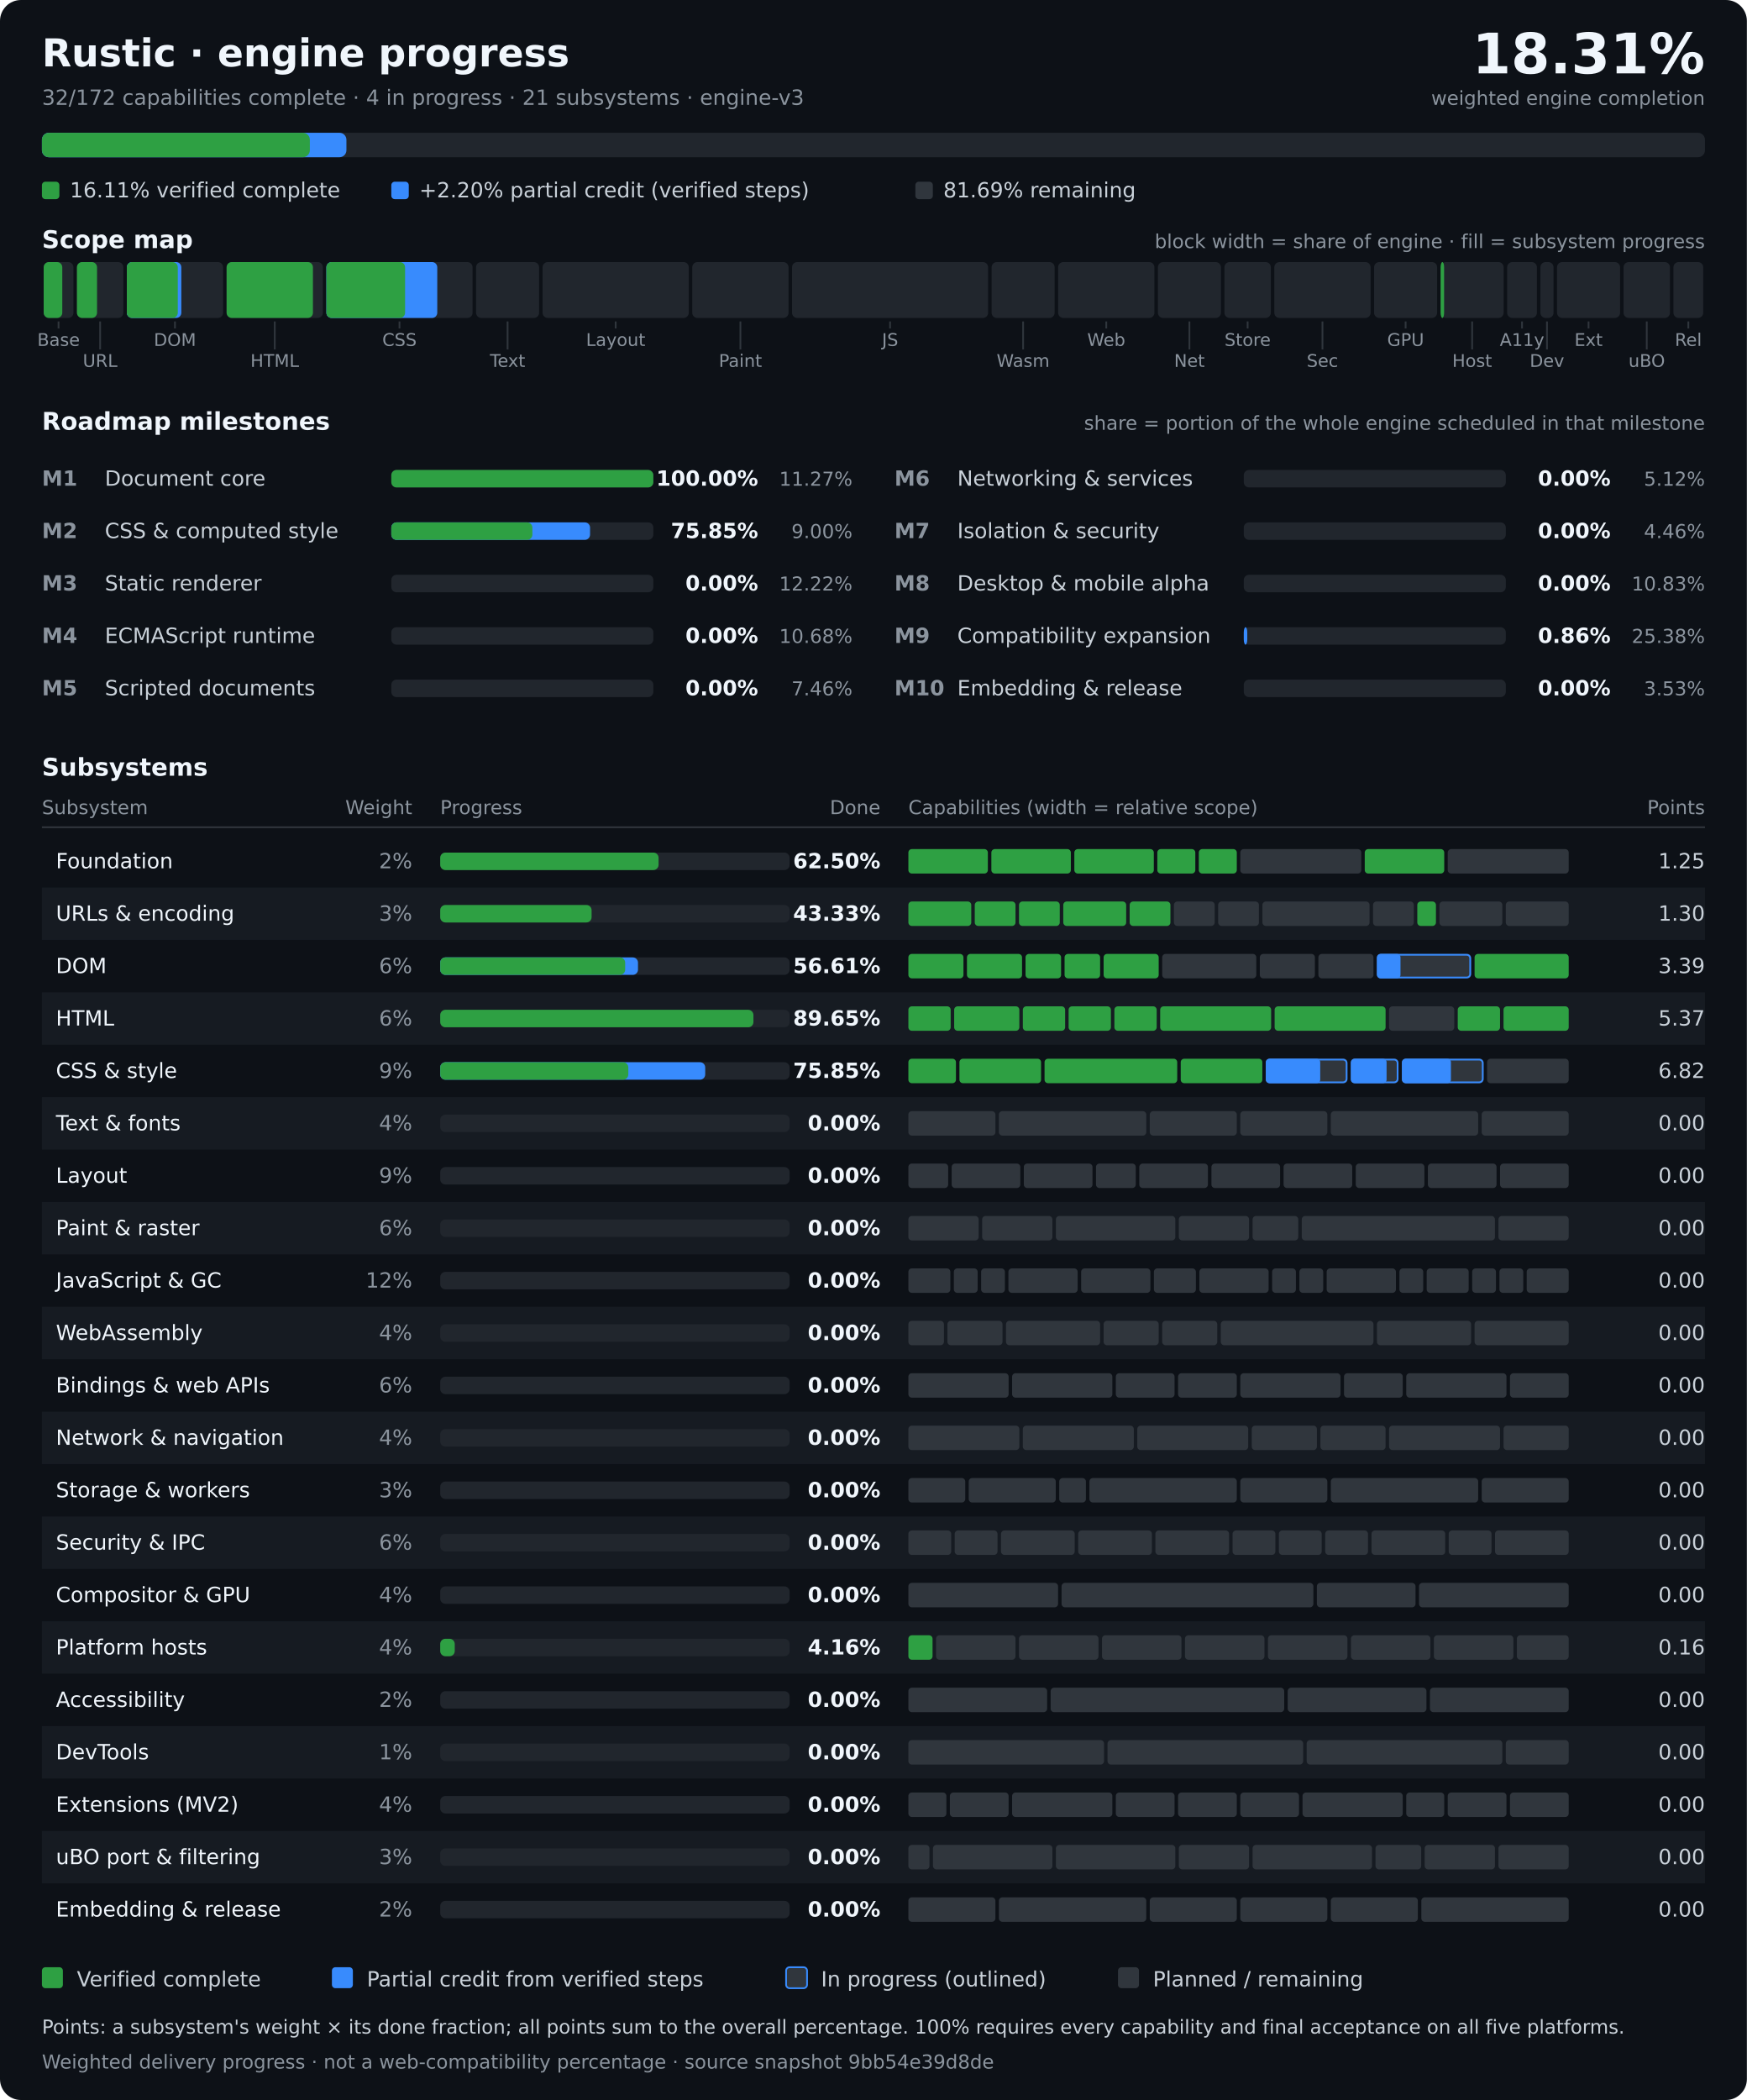
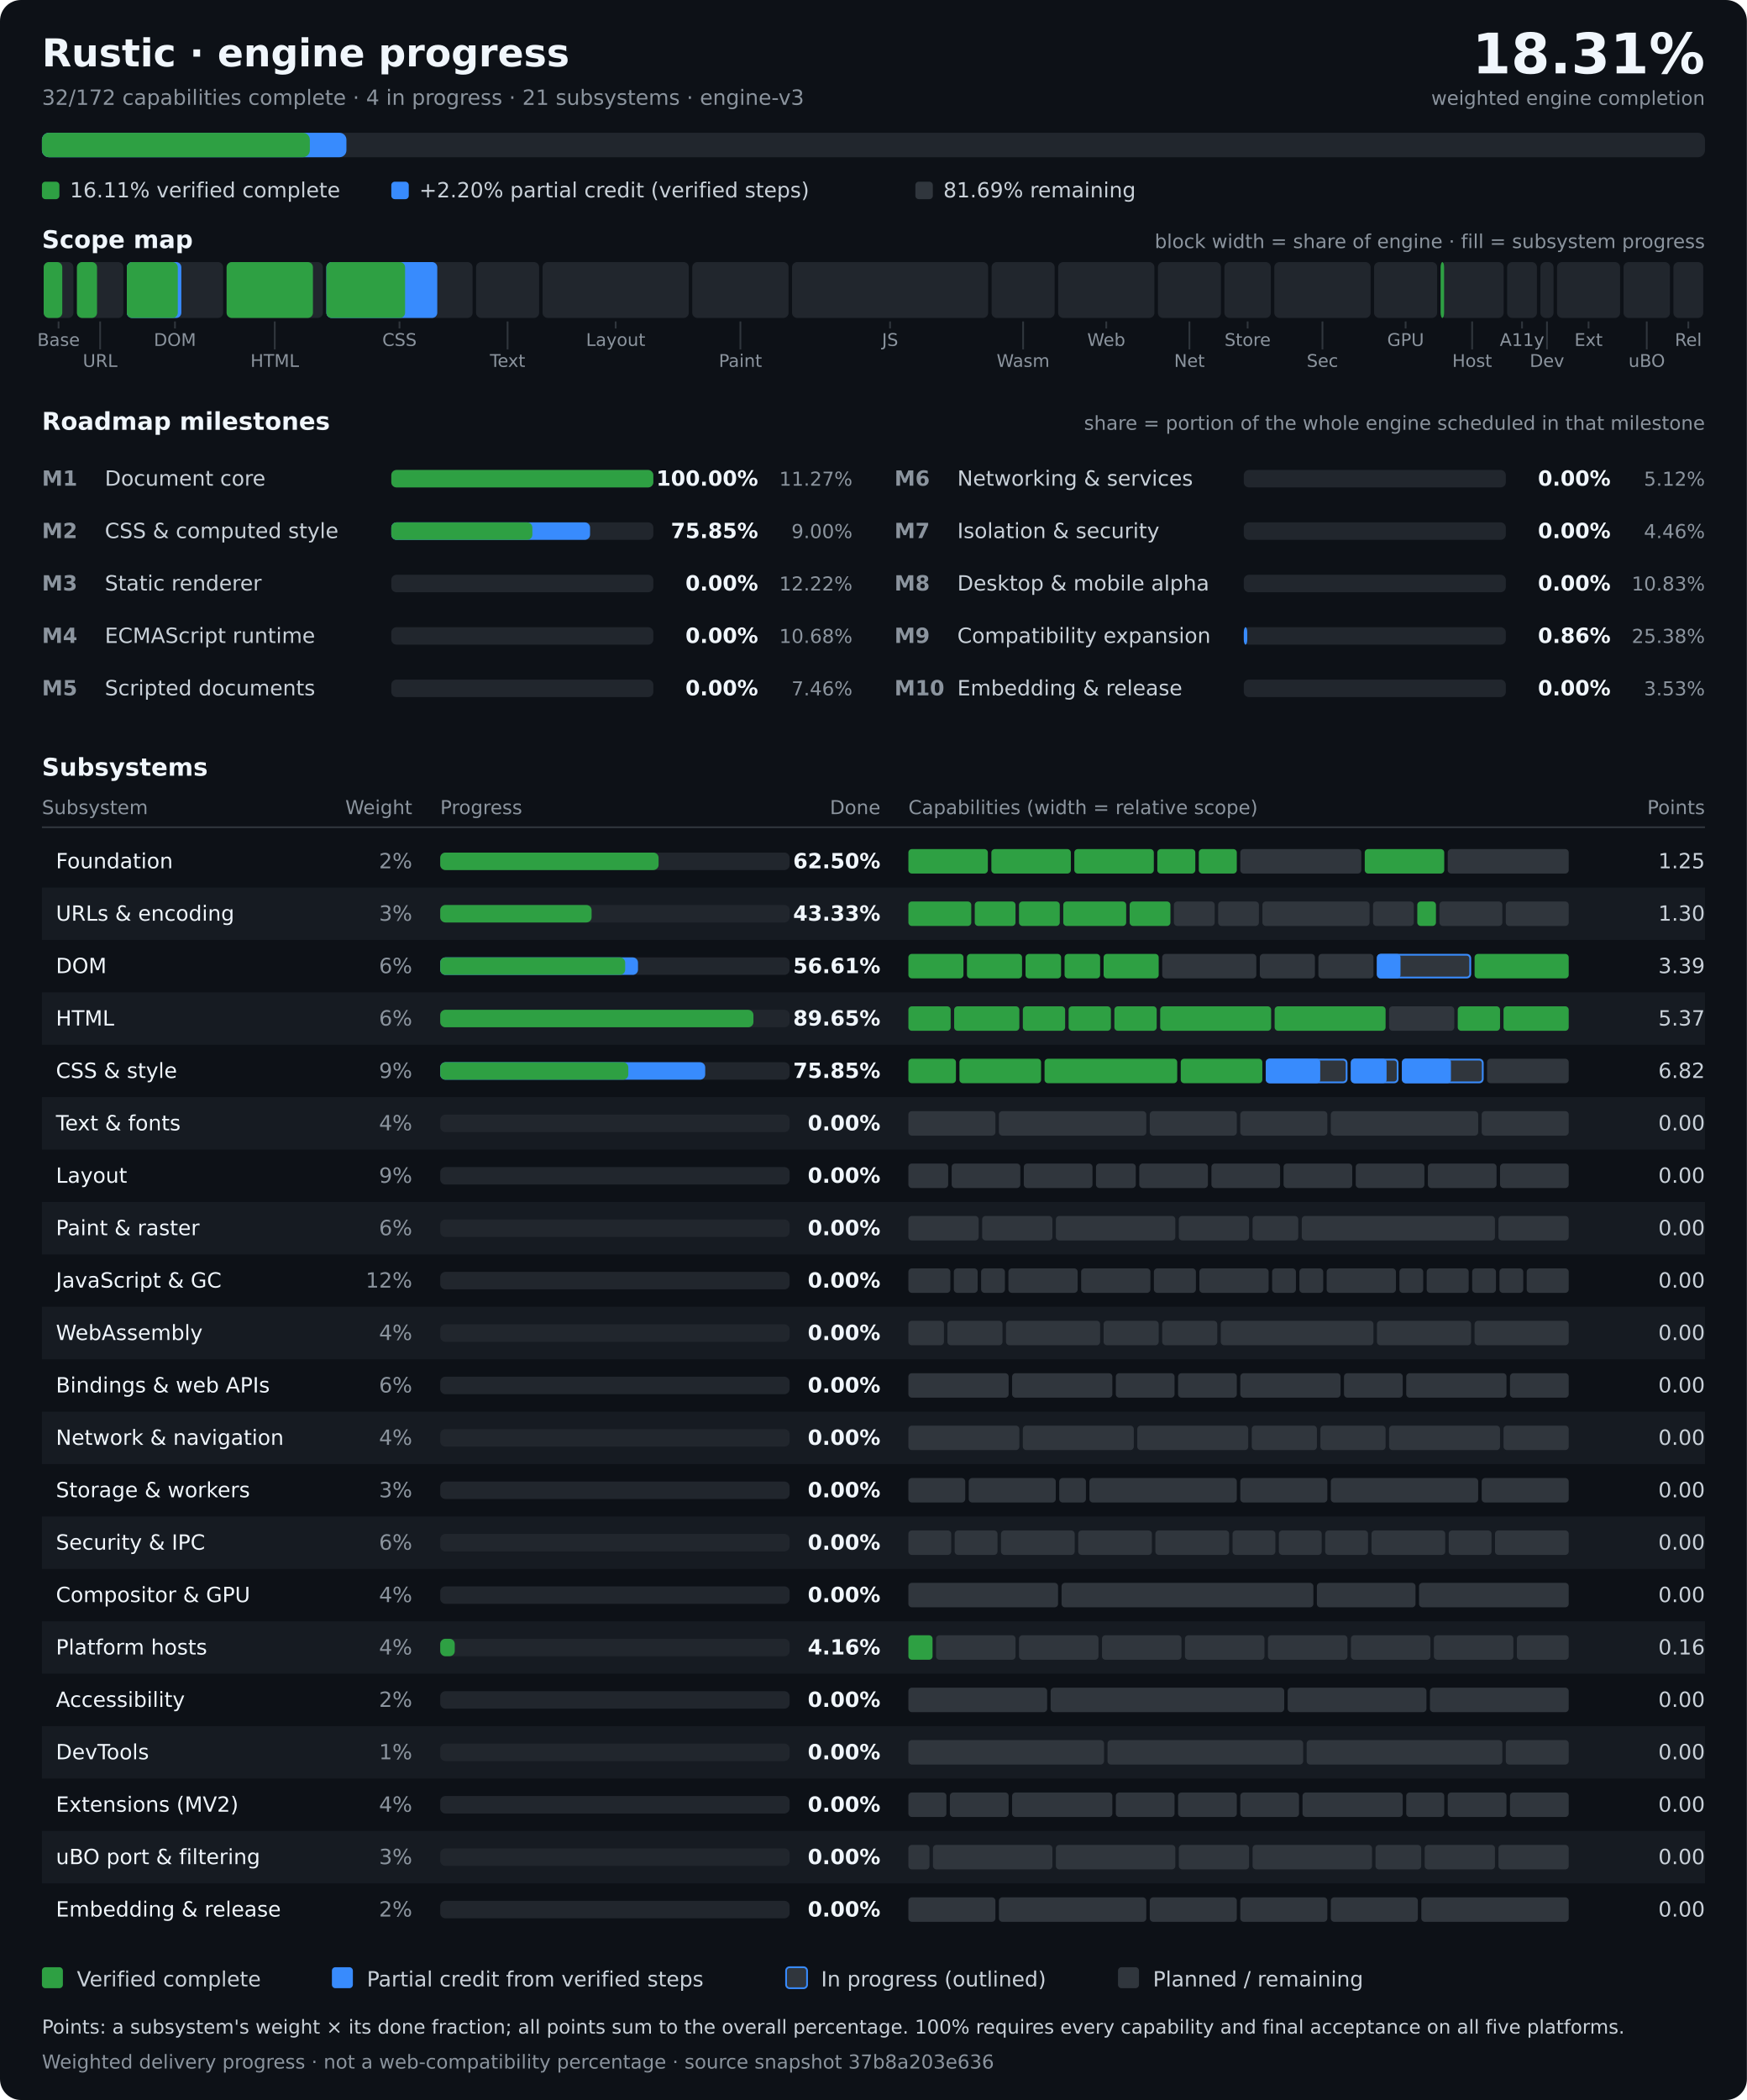
<svg xmlns="http://www.w3.org/2000/svg" width="1000" height="1202" viewBox="0 0 1000 1202" role="img" aria-labelledby="title desc">
  <rect width="1000" height="1202" rx="12" fill="#0d1117" />
  <g font-family="DejaVu Sans,Arial,sans-serif">
    <text x="24.00" y="38" fill="#f0f6fc" font-size="22" font-weight="700">Rustic · engine progress</text>
    <text x="24.00" y="60" fill="#8b949e" font-size="12">32/172 capabilities complete · 4 in progress · 21 subsystems · engine-v3</text>
    <text x="976.00" y="42" fill="#f0f6fc" font-size="32" text-anchor="end" font-weight="700">18.31%</text>
    <text x="976.00" y="60" fill="#8b949e" font-size="11" text-anchor="end">weighted engine completion</text>
    <rect x="24.00" y="76" width="952.00" height="14" rx="4" fill="#21262d" />
    <rect x="24.00" y="76" width="174.31" height="14" rx="4" fill="#388bfd" />
    <rect x="24.00" y="76" width="153.37" height="14" rx="4" fill="#2ea043" />
    <rect x="24" y="104" width="10" height="10" rx="2" fill="#2ea043" />
    <text x="40.00" y="113" fill="#c9d1d9" font-size="12">16.11% verified complete</text>
    <rect x="224" y="104" width="10" height="10" rx="2" fill="#388bfd" />
    <text x="240.00" y="113" fill="#c9d1d9" font-size="12">+2.20% partial credit (verified steps)</text>
    <rect x="524" y="104" width="10" height="10" rx="2" fill="#30363d" />
    <text x="540.00" y="113" fill="#c9d1d9" font-size="12">81.69% remaining</text>
    <text x="24.00" y="142" fill="#f0f6fc" font-size="14" font-weight="600">Scope map</text>
    <text x="976.00" y="142" fill="#8b949e" font-size="11" text-anchor="end">block width = share of engine · fill = subsystem progress</text>
    <g>
      <rect x="25.00" y="150" width="17.04" height="32" rx="3" fill="#21262d" />
      <rect x="25.00" y="150" width="10.65" height="32" rx="3" fill="#2ea043" />
      <rect x="33.02" y="184" width="1" height="4" fill="#30363d" />
      <text x="33.52" y="198" fill="#8b949e" font-size="10" text-anchor="middle">Base</text>
    </g>
    <g>
      <rect x="44.04" y="150" width="26.56" height="32" rx="3" fill="#21262d" />
      <rect x="44.04" y="150" width="11.51" height="32" rx="3" fill="#2ea043" />
      <rect x="56.82" y="184" width="1" height="16" fill="#30363d" />
      <text x="57.32" y="210" fill="#8b949e" font-size="10" text-anchor="middle">URL</text>
    </g>
    <g>
      <rect x="72.60" y="150" width="55.12" height="32" rx="3" fill="#21262d" />
      <rect x="72.60" y="150" width="31.20" height="32" rx="3" fill="#388bfd" />
      <rect x="72.60" y="150" width="29.18" height="32" rx="3" fill="#2ea043" />
      <rect x="99.66" y="184" width="1" height="4" fill="#30363d" />
      <text x="100.16" y="198" fill="#8b949e" font-size="10" text-anchor="middle">DOM</text>
    </g>
    <g>
      <rect x="129.72" y="150" width="55.12" height="32" rx="3" fill="#21262d" />
      <rect x="129.72" y="150" width="49.42" height="32" rx="3" fill="#2ea043" />
      <rect x="156.78" y="184" width="1" height="16" fill="#30363d" />
      <text x="157.28" y="210" fill="#8b949e" font-size="10" text-anchor="middle">HTML</text>
    </g>
    <g>
      <rect x="186.84" y="150" width="83.68" height="32" rx="3" fill="#21262d" />
      <rect x="186.84" y="150" width="63.47" height="32" rx="3" fill="#388bfd" />
      <rect x="186.84" y="150" width="45.05" height="32" rx="3" fill="#2ea043" />
      <rect x="228.18" y="184" width="1" height="4" fill="#30363d" />
      <text x="228.68" y="198" fill="#8b949e" font-size="10" text-anchor="middle">CSS</text>
    </g>
    <g>
      <rect x="272.52" y="150" width="36.08" height="32" rx="3" fill="#21262d" />
      <rect x="290.06" y="184" width="1" height="16" fill="#30363d" />
      <text x="290.56" y="210" fill="#8b949e" font-size="10" text-anchor="middle">Text</text>
    </g>
    <g>
      <rect x="310.60" y="150" width="83.68" height="32" rx="3" fill="#21262d" />
      <rect x="351.94" y="184" width="1" height="4" fill="#30363d" />
      <text x="352.44" y="198" fill="#8b949e" font-size="10" text-anchor="middle">Layout</text>
    </g>
    <g>
      <rect x="396.28" y="150" width="55.12" height="32" rx="3" fill="#21262d" />
      <rect x="423.34" y="184" width="1" height="16" fill="#30363d" />
      <text x="423.84" y="210" fill="#8b949e" font-size="10" text-anchor="middle">Paint</text>
    </g>
    <g>
      <rect x="453.40" y="150" width="112.24" height="32" rx="3" fill="#21262d" />
      <rect x="509.02" y="184" width="1" height="4" fill="#30363d" />
      <text x="509.52" y="198" fill="#8b949e" font-size="10" text-anchor="middle">JS</text>
    </g>
    <g>
      <rect x="567.64" y="150" width="36.08" height="32" rx="3" fill="#21262d" />
      <rect x="585.18" y="184" width="1" height="16" fill="#30363d" />
      <text x="585.68" y="210" fill="#8b949e" font-size="10" text-anchor="middle">Wasm</text>
    </g>
    <g>
      <rect x="605.72" y="150" width="55.12" height="32" rx="3" fill="#21262d" />
      <rect x="632.78" y="184" width="1" height="4" fill="#30363d" />
      <text x="633.28" y="198" fill="#8b949e" font-size="10" text-anchor="middle">Web</text>
    </g>
    <g>
      <rect x="662.84" y="150" width="36.08" height="32" rx="3" fill="#21262d" />
      <rect x="680.38" y="184" width="1" height="16" fill="#30363d" />
      <text x="680.88" y="210" fill="#8b949e" font-size="10" text-anchor="middle">Net</text>
    </g>
    <g>
      <rect x="700.92" y="150" width="26.56" height="32" rx="3" fill="#21262d" />
      <rect x="713.70" y="184" width="1" height="4" fill="#30363d" />
      <text x="714.20" y="198" fill="#8b949e" font-size="10" text-anchor="middle">Store</text>
    </g>
    <g>
      <rect x="729.48" y="150" width="55.12" height="32" rx="3" fill="#21262d" />
      <rect x="756.54" y="184" width="1" height="16" fill="#30363d" />
      <text x="757.04" y="210" fill="#8b949e" font-size="10" text-anchor="middle">Sec</text>
    </g>
    <g>
      <rect x="786.60" y="150" width="36.08" height="32" rx="3" fill="#21262d" />
      <rect x="804.14" y="184" width="1" height="4" fill="#30363d" />
      <text x="804.64" y="198" fill="#8b949e" font-size="10" text-anchor="middle">GPU</text>
    </g>
    <g>
      <rect x="824.68" y="150" width="36.08" height="32" rx="3" fill="#21262d" />
      <rect x="824.68" y="150" width="2.00" height="32" rx="3" fill="#2ea043" />
      <rect x="842.22" y="184" width="1" height="16" fill="#30363d" />
      <text x="842.72" y="210" fill="#8b949e" font-size="10" text-anchor="middle">Host</text>
    </g>
    <g>
      <rect x="862.76" y="150" width="17.04" height="32" rx="3" fill="#21262d" />
      <rect x="870.78" y="184" width="1" height="4" fill="#30363d" />
      <text x="871.28" y="198" fill="#8b949e" font-size="10" text-anchor="middle">A11y</text>
    </g>
    <g>
      <rect x="881.80" y="150" width="7.52" height="32" rx="3" fill="#21262d" />
      <rect x="885.06" y="184" width="1" height="16" fill="#30363d" />
      <text x="885.56" y="210" fill="#8b949e" font-size="10" text-anchor="middle">Dev</text>
    </g>
    <g>
      <rect x="891.32" y="150" width="36.08" height="32" rx="3" fill="#21262d" />
      <rect x="908.86" y="184" width="1" height="4" fill="#30363d" />
      <text x="909.36" y="198" fill="#8b949e" font-size="10" text-anchor="middle">Ext</text>
    </g>
    <g>
      <rect x="929.40" y="150" width="26.56" height="32" rx="3" fill="#21262d" />
      <rect x="942.18" y="184" width="1" height="16" fill="#30363d" />
      <text x="942.68" y="210" fill="#8b949e" font-size="10" text-anchor="middle">uBO</text>
    </g>
    <g>
      <rect x="957.96" y="150" width="17.04" height="32" rx="3" fill="#21262d" />
      <rect x="965.98" y="184" width="1" height="4" fill="#30363d" />
      <text x="966.48" y="198" fill="#8b949e" font-size="10" text-anchor="middle">Rel</text>
    </g>
    <text x="24.00" y="246" fill="#f0f6fc" font-size="14" font-weight="600">Roadmap milestones</text>
    <text x="976.00" y="246" fill="#8b949e" font-size="11" text-anchor="end">share = portion of the whole engine scheduled in that milestone</text>
    <g>
      <text x="24.00" y="278" fill="#8b949e" font-size="12" font-weight="600">M1</text>
      <text x="60.00" y="278" fill="#c9d1d9" font-size="12">Document core</text>
      <rect x="224.00" y="269" width="150.00" height="10" rx="3" fill="#21262d" />
      <rect x="224.00" y="269" width="150.00" height="10" rx="3" fill="#2ea043" />
      <text x="434.00" y="278" fill="#f0f6fc" font-size="12" text-anchor="end" font-weight="600">100.00%</text>
      <text x="488.00" y="278" fill="#8b949e" font-size="11" text-anchor="end">11.27%</text>
    </g>
    <g>
      <text x="24.00" y="308" fill="#8b949e" font-size="12" font-weight="600">M2</text>
      <text x="60.00" y="308" fill="#c9d1d9" font-size="12">CSS &amp; computed style</text>
      <rect x="224.00" y="299" width="150.00" height="10" rx="3" fill="#21262d" />
      <rect x="224.00" y="299" width="113.78" height="10" rx="3" fill="#388bfd" />
      <rect x="224.00" y="299" width="80.76" height="10" rx="3" fill="#2ea043" />
      <text x="434.00" y="308" fill="#f0f6fc" font-size="12" text-anchor="end" font-weight="600">75.85%</text>
      <text x="488.00" y="308" fill="#8b949e" font-size="11" text-anchor="end">9.00%</text>
    </g>
    <g>
      <text x="24.00" y="338" fill="#8b949e" font-size="12" font-weight="600">M3</text>
      <text x="60.00" y="338" fill="#c9d1d9" font-size="12">Static renderer</text>
      <rect x="224.00" y="329" width="150.00" height="10" rx="3" fill="#21262d" />
      <text x="434.00" y="338" fill="#f0f6fc" font-size="12" text-anchor="end" font-weight="600">0.00%</text>
      <text x="488.00" y="338" fill="#8b949e" font-size="11" text-anchor="end">12.22%</text>
    </g>
    <g>
      <text x="24.00" y="368" fill="#8b949e" font-size="12" font-weight="600">M4</text>
      <text x="60.00" y="368" fill="#c9d1d9" font-size="12">ECMAScript runtime</text>
      <rect x="224.00" y="359" width="150.00" height="10" rx="3" fill="#21262d" />
      <text x="434.00" y="368" fill="#f0f6fc" font-size="12" text-anchor="end" font-weight="600">0.00%</text>
      <text x="488.00" y="368" fill="#8b949e" font-size="11" text-anchor="end">10.68%</text>
    </g>
    <g>
      <text x="24.00" y="398" fill="#8b949e" font-size="12" font-weight="600">M5</text>
      <text x="60.00" y="398" fill="#c9d1d9" font-size="12">Scripted documents</text>
      <rect x="224.00" y="389" width="150.00" height="10" rx="3" fill="#21262d" />
      <text x="434.00" y="398" fill="#f0f6fc" font-size="12" text-anchor="end" font-weight="600">0.00%</text>
      <text x="488.00" y="398" fill="#8b949e" font-size="11" text-anchor="end">7.46%</text>
    </g>
    <g>
      <text x="512.00" y="278" fill="#8b949e" font-size="12" font-weight="600">M6</text>
      <text x="548.00" y="278" fill="#c9d1d9" font-size="12">Networking &amp; services</text>
      <rect x="712.00" y="269" width="150.00" height="10" rx="3" fill="#21262d" />
      <text x="922.00" y="278" fill="#f0f6fc" font-size="12" text-anchor="end" font-weight="600">0.00%</text>
      <text x="976.00" y="278" fill="#8b949e" font-size="11" text-anchor="end">5.12%</text>
    </g>
    <g>
      <text x="512.00" y="308" fill="#8b949e" font-size="12" font-weight="600">M7</text>
      <text x="548.00" y="308" fill="#c9d1d9" font-size="12">Isolation &amp; security</text>
      <rect x="712.00" y="299" width="150.00" height="10" rx="3" fill="#21262d" />
      <text x="922.00" y="308" fill="#f0f6fc" font-size="12" text-anchor="end" font-weight="600">0.00%</text>
      <text x="976.00" y="308" fill="#8b949e" font-size="11" text-anchor="end">4.46%</text>
    </g>
    <g>
      <text x="512.00" y="338" fill="#8b949e" font-size="12" font-weight="600">M8</text>
      <text x="548.00" y="338" fill="#c9d1d9" font-size="12">Desktop &amp; mobile alpha</text>
      <rect x="712.00" y="329" width="150.00" height="10" rx="3" fill="#21262d" />
      <text x="922.00" y="338" fill="#f0f6fc" font-size="12" text-anchor="end" font-weight="600">0.00%</text>
      <text x="976.00" y="338" fill="#8b949e" font-size="11" text-anchor="end">10.83%</text>
    </g>
    <g>
      <text x="512.00" y="368" fill="#8b949e" font-size="12" font-weight="600">M9</text>
      <text x="548.00" y="368" fill="#c9d1d9" font-size="12">Compatibility expansion</text>
      <rect x="712.00" y="359" width="150.00" height="10" rx="3" fill="#21262d" />
      <rect x="712.00" y="359" width="2.00" height="10" rx="3" fill="#388bfd" />
      <text x="922.00" y="368" fill="#f0f6fc" font-size="12" text-anchor="end" font-weight="600">0.86%</text>
      <text x="976.00" y="368" fill="#8b949e" font-size="11" text-anchor="end">25.38%</text>
    </g>
    <g>
      <text x="512.00" y="398" fill="#8b949e" font-size="12" font-weight="600">M10</text>
      <text x="548.00" y="398" fill="#c9d1d9" font-size="12">Embedding &amp; release</text>
      <rect x="712.00" y="389" width="150.00" height="10" rx="3" fill="#21262d" />
      <text x="922.00" y="398" fill="#f0f6fc" font-size="12" text-anchor="end" font-weight="600">0.00%</text>
      <text x="976.00" y="398" fill="#8b949e" font-size="11" text-anchor="end">3.53%</text>
    </g>
    <text x="24.00" y="444" fill="#f0f6fc" font-size="14" font-weight="600">Subsystems</text>
    <text x="24.00" y="466" fill="#8b949e" font-size="11">Subsystem</text>
    <text x="236.00" y="466" fill="#8b949e" font-size="11" text-anchor="end">Weight</text>
    <text x="252.00" y="466" fill="#8b949e" font-size="11">Progress</text>
    <text x="504.00" y="466" fill="#8b949e" font-size="11" text-anchor="end">Done</text>
    <text x="520.00" y="466" fill="#8b949e" font-size="11">Capabilities (width = relative scope)</text>
    <text x="976.00" y="466" fill="#8b949e" font-size="11" text-anchor="end">Points</text>
    <rect x="24" y="473" width="952" height="1" fill="#30363d" />
    <g>
      <text x="32.00" y="497" fill="#f0f6fc" font-size="12">Foundation</text>
      <text x="236.00" y="497" fill="#8b949e" font-size="12" text-anchor="end">2%</text>
      <rect x="252.00" y="488" width="200.00" height="10" rx="3" fill="#21262d" />
      <rect x="252.00" y="488" width="125.00" height="10" rx="3" fill="#2ea043" />
      <text x="504.00" y="497" fill="#f0f6fc" font-size="12" text-anchor="end" font-weight="600">62.50%</text>
      <g>
        <rect x="520.00" y="486" width="45.50" height="14" rx="2" fill="#2ea043" />
      </g>
      <g>
        <rect x="567.50" y="486" width="45.50" height="14" rx="2" fill="#2ea043" />
      </g>
      <g>
        <rect x="615.00" y="486" width="45.50" height="14" rx="2" fill="#2ea043" />
      </g>
      <g>
        <rect x="662.50" y="486" width="21.75" height="14" rx="2" fill="#2ea043" />
      </g>
      <g>
        <rect x="686.25" y="486" width="21.75" height="14" rx="2" fill="#2ea043" />
      </g>
      <g>
        <rect x="710.00" y="486" width="69.25" height="14" rx="2" fill="#30363d" />
      </g>
      <g>
        <rect x="781.25" y="486" width="45.50" height="14" rx="2" fill="#2ea043" />
      </g>
      <g>
        <rect x="828.75" y="486" width="69.25" height="14" rx="2" fill="#30363d" />
      </g>
      <text x="976.00" y="497" fill="#c9d1d9" font-size="12" text-anchor="end">1.25</text>
    </g>
    <g>
      <rect x="24" y="508" width="952" height="30" fill="#161b22" />
      <text x="32.00" y="527" fill="#f0f6fc" font-size="12">URLs &amp; encoding</text>
      <text x="236.00" y="527" fill="#8b949e" font-size="12" text-anchor="end">3%</text>
      <rect x="252.00" y="518" width="200.00" height="10" rx="3" fill="#21262d" />
      <rect x="252.00" y="518" width="86.66" height="10" rx="3" fill="#2ea043" />
      <text x="504.00" y="527" fill="#f0f6fc" font-size="12" text-anchor="end" font-weight="600">43.33%</text>
      <g>
        <rect x="520.00" y="516" width="36.00" height="14" rx="2" fill="#2ea043" />
      </g>
      <g>
        <rect x="558.00" y="516" width="23.33" height="14" rx="2" fill="#2ea043" />
      </g>
      <g>
        <rect x="583.33" y="516" width="23.33" height="14" rx="2" fill="#2ea043" />
      </g>
      <g>
        <rect x="608.67" y="516" width="36.00" height="14" rx="2" fill="#2ea043" />
      </g>
      <g>
        <rect x="646.67" y="516" width="23.33" height="14" rx="2" fill="#2ea043" />
      </g>
      <g>
        <rect x="672.00" y="516" width="23.33" height="14" rx="2" fill="#30363d" />
      </g>
      <g>
        <rect x="697.33" y="516" width="23.33" height="14" rx="2" fill="#30363d" />
      </g>
      <g>
        <rect x="722.67" y="516" width="61.33" height="14" rx="2" fill="#30363d" />
      </g>
      <g>
        <rect x="786.00" y="516" width="23.33" height="14" rx="2" fill="#30363d" />
      </g>
      <g>
        <rect x="811.33" y="516" width="10.67" height="14" rx="2" fill="#2ea043" />
      </g>
      <g>
        <rect x="824.00" y="516" width="36.00" height="14" rx="2" fill="#30363d" />
      </g>
      <g>
        <rect x="862.00" y="516" width="36.00" height="14" rx="2" fill="#30363d" />
      </g>
      <text x="976.00" y="527" fill="#c9d1d9" font-size="12" text-anchor="end">1.30</text>
    </g>
    <g>
      <text x="32.00" y="557" fill="#f0f6fc" font-size="12">DOM</text>
      <text x="236.00" y="557" fill="#8b949e" font-size="12" text-anchor="end">6%</text>
      <rect x="252.00" y="548" width="200.00" height="10" rx="3" fill="#21262d" />
      <rect x="252.00" y="548" width="113.22" height="10" rx="3" fill="#388bfd" />
      <rect x="252.00" y="548" width="105.88" height="10" rx="3" fill="#2ea043" />
      <text x="504.00" y="557" fill="#f0f6fc" font-size="12" text-anchor="end" font-weight="600">56.61%</text>
      <g>
        <rect x="520.00" y="546" width="31.53" height="14" rx="2" fill="#2ea043" />
      </g>
      <g>
        <rect x="553.53" y="546" width="31.53" height="14" rx="2" fill="#2ea043" />
      </g>
      <g>
        <rect x="587.06" y="546" width="20.35" height="14" rx="2" fill="#2ea043" />
      </g>
      <g>
        <rect x="609.41" y="546" width="20.35" height="14" rx="2" fill="#2ea043" />
      </g>
      <g>
        <rect x="631.76" y="546" width="31.53" height="14" rx="2" fill="#2ea043" />
      </g>
      <g>
        <rect x="665.29" y="546" width="53.88" height="14" rx="2" fill="#30363d" />
      </g>
      <g>
        <rect x="721.18" y="546" width="31.53" height="14" rx="2" fill="#30363d" />
      </g>
      <g>
        <rect x="754.71" y="546" width="31.53" height="14" rx="2" fill="#30363d" />
      </g>
      <g>
        <rect x="788.24" y="546" width="53.88" height="14" rx="2" fill="#30363d" />
        <rect x="788.24" y="546" width="13.47" height="14" rx="2" fill="#388bfd" />
        <rect x="788.74" y="546.5" width="52.88" height="13" rx="2" fill="none" stroke="#388bfd" />
      </g>
      <g>
        <rect x="844.12" y="546" width="53.88" height="14" rx="2" fill="#2ea043" />
      </g>
      <text x="976.00" y="557" fill="#c9d1d9" font-size="12" text-anchor="end">3.39</text>
    </g>
    <g>
      <rect x="24" y="568" width="952" height="30" fill="#161b22" />
      <text x="32.00" y="587" fill="#f0f6fc" font-size="12">HTML</text>
      <text x="236.00" y="587" fill="#8b949e" font-size="12" text-anchor="end">6%</text>
      <rect x="252.00" y="578" width="200.00" height="10" rx="3" fill="#21262d" />
      <rect x="252.00" y="578" width="179.30" height="10" rx="3" fill="#2ea043" />
      <text x="504.00" y="587" fill="#f0f6fc" font-size="12" text-anchor="end" font-weight="600">89.65%</text>
      <g>
        <rect x="520.00" y="576" width="24.21" height="14" rx="2" fill="#2ea043" />
      </g>
      <g>
        <rect x="546.21" y="576" width="37.31" height="14" rx="2" fill="#2ea043" />
      </g>
      <g>
        <rect x="585.52" y="576" width="24.21" height="14" rx="2" fill="#2ea043" />
      </g>
      <g>
        <rect x="611.72" y="576" width="24.21" height="14" rx="2" fill="#2ea043" />
      </g>
      <g>
        <rect x="637.93" y="576" width="24.21" height="14" rx="2" fill="#2ea043" />
      </g>
      <g>
        <rect x="664.14" y="576" width="63.52" height="14" rx="2" fill="#2ea043" />
      </g>
      <g>
        <rect x="729.66" y="576" width="63.52" height="14" rx="2" fill="#2ea043" />
      </g>
      <g>
        <rect x="795.17" y="576" width="37.31" height="14" rx="2" fill="#30363d" />
      </g>
      <g>
        <rect x="834.48" y="576" width="24.21" height="14" rx="2" fill="#2ea043" />
      </g>
      <g>
        <rect x="860.69" y="576" width="37.31" height="14" rx="2" fill="#2ea043" />
      </g>
      <text x="976.00" y="587" fill="#c9d1d9" font-size="12" text-anchor="end">5.37</text>
    </g>
    <g>
      <text x="32.00" y="617" fill="#f0f6fc" font-size="12">CSS &amp; style</text>
      <text x="236.00" y="617" fill="#8b949e" font-size="12" text-anchor="end">9%</text>
      <rect x="252.00" y="608" width="200.00" height="10" rx="3" fill="#21262d" />
      <rect x="252.00" y="608" width="151.70" height="10" rx="3" fill="#388bfd" />
      <rect x="252.00" y="608" width="107.68" height="10" rx="3" fill="#2ea043" />
      <text x="504.00" y="617" fill="#f0f6fc" font-size="12" text-anchor="end" font-weight="600">75.85%</text>
      <g>
        <rect x="520.00" y="606" width="27.23" height="14" rx="2" fill="#2ea043" />
      </g>
      <g>
        <rect x="549.23" y="606" width="46.72" height="14" rx="2" fill="#2ea043" />
      </g>
      <g>
        <rect x="597.95" y="606" width="75.95" height="14" rx="2" fill="#2ea043" />
      </g>
      <g>
        <rect x="675.90" y="606" width="46.72" height="14" rx="2" fill="#2ea043" />
      </g>
      <g>
        <rect x="724.62" y="606" width="46.72" height="14" rx="2" fill="#30363d" />
        <rect x="724.62" y="606" width="31.14" height="14" rx="2" fill="#388bfd" />
        <rect x="725.12" y="606.5" width="45.72" height="13" rx="2" fill="none" stroke="#388bfd" />
      </g>
      <g>
        <rect x="773.33" y="606" width="27.23" height="14" rx="2" fill="#30363d" />
        <rect x="773.33" y="606" width="20.42" height="14" rx="2" fill="#388bfd" />
        <rect x="773.83" y="606.5" width="26.23" height="13" rx="2" fill="none" stroke="#388bfd" />
      </g>
      <g>
        <rect x="802.56" y="606" width="46.72" height="14" rx="2" fill="#30363d" />
        <rect x="802.56" y="606" width="28.03" height="14" rx="2" fill="#388bfd" />
        <rect x="803.06" y="606.5" width="45.72" height="13" rx="2" fill="none" stroke="#388bfd" />
      </g>
      <g>
        <rect x="851.28" y="606" width="46.72" height="14" rx="2" fill="#30363d" />
      </g>
      <text x="976.00" y="617" fill="#c9d1d9" font-size="12" text-anchor="end">6.82</text>
    </g>
    <g>
      <rect x="24" y="628" width="952" height="30" fill="#161b22" />
      <text x="32.00" y="647" fill="#f0f6fc" font-size="12">Text &amp; fonts</text>
      <text x="236.00" y="647" fill="#8b949e" font-size="12" text-anchor="end">4%</text>
      <rect x="252.00" y="638" width="200.00" height="10" rx="3" fill="#21262d" />
      <text x="504.00" y="647" fill="#f0f6fc" font-size="12" text-anchor="end" font-weight="600">0.00%</text>
      <g>
        <rect x="520.00" y="636" width="49.82" height="14" rx="2" fill="#30363d" />
      </g>
      <g>
        <rect x="571.82" y="636" width="84.36" height="14" rx="2" fill="#30363d" />
      </g>
      <g>
        <rect x="658.18" y="636" width="49.82" height="14" rx="2" fill="#30363d" />
      </g>
      <g>
        <rect x="710.00" y="636" width="49.82" height="14" rx="2" fill="#30363d" />
      </g>
      <g>
        <rect x="761.82" y="636" width="84.36" height="14" rx="2" fill="#30363d" />
      </g>
      <g>
        <rect x="848.18" y="636" width="49.82" height="14" rx="2" fill="#30363d" />
      </g>
      <text x="976.00" y="647" fill="#c9d1d9" font-size="12" text-anchor="end">0.00</text>
    </g>
    <g>
      <text x="32.00" y="677" fill="#f0f6fc" font-size="12">Layout</text>
      <text x="236.00" y="677" fill="#8b949e" font-size="12" text-anchor="end">9%</text>
      <rect x="252.00" y="668" width="200.00" height="10" rx="3" fill="#21262d" />
      <text x="504.00" y="677" fill="#f0f6fc" font-size="12" text-anchor="end" font-weight="600">0.00%</text>
      <g>
        <rect x="520.00" y="666" width="22.78" height="14" rx="2" fill="#30363d" />
      </g>
      <g>
        <rect x="544.78" y="666" width="39.30" height="14" rx="2" fill="#30363d" />
      </g>
      <g>
        <rect x="586.09" y="666" width="39.30" height="14" rx="2" fill="#30363d" />
      </g>
      <g>
        <rect x="627.39" y="666" width="22.78" height="14" rx="2" fill="#30363d" />
      </g>
      <g>
        <rect x="652.17" y="666" width="39.30" height="14" rx="2" fill="#30363d" />
      </g>
      <g>
        <rect x="693.48" y="666" width="39.30" height="14" rx="2" fill="#30363d" />
      </g>
      <g>
        <rect x="734.78" y="666" width="39.30" height="14" rx="2" fill="#30363d" />
      </g>
      <g>
        <rect x="776.09" y="666" width="39.30" height="14" rx="2" fill="#30363d" />
      </g>
      <g>
        <rect x="817.39" y="666" width="39.30" height="14" rx="2" fill="#30363d" />
      </g>
      <g>
        <rect x="858.70" y="666" width="39.30" height="14" rx="2" fill="#30363d" />
      </g>
      <text x="976.00" y="677" fill="#c9d1d9" font-size="12" text-anchor="end">0.00</text>
    </g>
    <g>
      <rect x="24" y="688" width="952" height="30" fill="#161b22" />
      <text x="32.00" y="707" fill="#f0f6fc" font-size="12">Paint &amp; raster</text>
      <text x="236.00" y="707" fill="#8b949e" font-size="12" text-anchor="end">6%</text>
      <rect x="252.00" y="698" width="200.00" height="10" rx="3" fill="#21262d" />
      <text x="504.00" y="707" fill="#f0f6fc" font-size="12" text-anchor="end" font-weight="600">0.00%</text>
      <g>
        <rect x="520.00" y="696" width="40.22" height="14" rx="2" fill="#30363d" />
      </g>
      <g>
        <rect x="562.22" y="696" width="40.22" height="14" rx="2" fill="#30363d" />
      </g>
      <g>
        <rect x="604.44" y="696" width="68.37" height="14" rx="2" fill="#30363d" />
      </g>
      <g>
        <rect x="674.81" y="696" width="40.22" height="14" rx="2" fill="#30363d" />
      </g>
      <g>
        <rect x="717.04" y="696" width="26.15" height="14" rx="2" fill="#30363d" />
      </g>
      <g>
        <rect x="745.19" y="696" width="110.59" height="14" rx="2" fill="#30363d" />
      </g>
      <g>
        <rect x="857.78" y="696" width="40.22" height="14" rx="2" fill="#30363d" />
      </g>
      <text x="976.00" y="707" fill="#c9d1d9" font-size="12" text-anchor="end">0.00</text>
    </g>
    <g>
      <text x="32.00" y="737" fill="#f0f6fc" font-size="12">JavaScript &amp; GC</text>
      <text x="236.00" y="737" fill="#8b949e" font-size="12" text-anchor="end">12%</text>
      <rect x="252.00" y="728" width="200.00" height="10" rx="3" fill="#21262d" />
      <text x="504.00" y="737" fill="#f0f6fc" font-size="12" text-anchor="end" font-weight="600">0.00%</text>
      <g>
        <rect x="520.00" y="726" width="24.03" height="14" rx="2" fill="#30363d" />
      </g>
      <g>
        <rect x="546.03" y="726" width="13.62" height="14" rx="2" fill="#30363d" />
      </g>
      <g>
        <rect x="561.64" y="726" width="13.62" height="14" rx="2" fill="#30363d" />
      </g>
      <g>
        <rect x="577.26" y="726" width="39.64" height="14" rx="2" fill="#30363d" />
      </g>
      <g>
        <rect x="618.90" y="726" width="39.64" height="14" rx="2" fill="#30363d" />
      </g>
      <g>
        <rect x="660.55" y="726" width="24.03" height="14" rx="2" fill="#30363d" />
      </g>
      <g>
        <rect x="686.58" y="726" width="39.64" height="14" rx="2" fill="#30363d" />
      </g>
      <g>
        <rect x="728.22" y="726" width="13.62" height="14" rx="2" fill="#30363d" />
      </g>
      <g>
        <rect x="743.84" y="726" width="13.62" height="14" rx="2" fill="#30363d" />
      </g>
      <g>
        <rect x="759.45" y="726" width="39.64" height="14" rx="2" fill="#30363d" />
      </g>
      <g>
        <rect x="801.10" y="726" width="13.62" height="14" rx="2" fill="#30363d" />
      </g>
      <g>
        <rect x="816.71" y="726" width="24.03" height="14" rx="2" fill="#30363d" />
      </g>
      <g>
        <rect x="842.74" y="726" width="13.62" height="14" rx="2" fill="#30363d" />
      </g>
      <g>
        <rect x="858.36" y="726" width="13.62" height="14" rx="2" fill="#30363d" />
      </g>
      <g>
        <rect x="873.97" y="726" width="24.03" height="14" rx="2" fill="#30363d" />
      </g>
      <text x="976.00" y="737" fill="#c9d1d9" font-size="12" text-anchor="end">0.00</text>
    </g>
    <g>
      <rect x="24" y="748" width="952" height="30" fill="#161b22" />
      <text x="32.00" y="767" fill="#f0f6fc" font-size="12">WebAssembly</text>
      <text x="236.00" y="767" fill="#8b949e" font-size="12" text-anchor="end">4%</text>
      <rect x="252.00" y="758" width="200.00" height="10" rx="3" fill="#21262d" />
      <text x="504.00" y="767" fill="#f0f6fc" font-size="12" text-anchor="end" font-weight="600">0.00%</text>
      <g>
        <rect x="520.00" y="756" width="20.35" height="14" rx="2" fill="#30363d" />
      </g>
      <g>
        <rect x="542.35" y="756" width="31.53" height="14" rx="2" fill="#30363d" />
      </g>
      <g>
        <rect x="575.88" y="756" width="53.88" height="14" rx="2" fill="#30363d" />
      </g>
      <g>
        <rect x="631.76" y="756" width="31.53" height="14" rx="2" fill="#30363d" />
      </g>
      <g>
        <rect x="665.29" y="756" width="31.53" height="14" rx="2" fill="#30363d" />
      </g>
      <g>
        <rect x="698.82" y="756" width="87.41" height="14" rx="2" fill="#30363d" />
      </g>
      <g>
        <rect x="788.24" y="756" width="53.88" height="14" rx="2" fill="#30363d" />
      </g>
      <g>
        <rect x="844.12" y="756" width="53.88" height="14" rx="2" fill="#30363d" />
      </g>
      <text x="976.00" y="767" fill="#c9d1d9" font-size="12" text-anchor="end">0.00</text>
    </g>
    <g>
      <text x="32.00" y="797" fill="#f0f6fc" font-size="12">Bindings &amp; web APIs</text>
      <text x="236.00" y="797" fill="#8b949e" font-size="12" text-anchor="end">6%</text>
      <rect x="252.00" y="788" width="200.00" height="10" rx="3" fill="#21262d" />
      <text x="504.00" y="797" fill="#f0f6fc" font-size="12" text-anchor="end" font-weight="600">0.00%</text>
      <g>
        <rect x="520.00" y="786" width="57.38" height="14" rx="2" fill="#30363d" />
      </g>
      <g>
        <rect x="579.38" y="786" width="57.38" height="14" rx="2" fill="#30363d" />
      </g>
      <g>
        <rect x="638.75" y="786" width="33.62" height="14" rx="2" fill="#30363d" />
      </g>
      <g>
        <rect x="674.38" y="786" width="33.62" height="14" rx="2" fill="#30363d" />
      </g>
      <g>
        <rect x="710.00" y="786" width="57.38" height="14" rx="2" fill="#30363d" />
      </g>
      <g>
        <rect x="769.38" y="786" width="33.62" height="14" rx="2" fill="#30363d" />
      </g>
      <g>
        <rect x="805.00" y="786" width="57.38" height="14" rx="2" fill="#30363d" />
      </g>
      <g>
        <rect x="864.38" y="786" width="33.62" height="14" rx="2" fill="#30363d" />
      </g>
      <text x="976.00" y="797" fill="#c9d1d9" font-size="12" text-anchor="end">0.00</text>
    </g>
    <g>
      <rect x="24" y="808" width="952" height="30" fill="#161b22" />
      <text x="32.00" y="827" fill="#f0f6fc" font-size="12">Network &amp; navigation</text>
      <text x="236.00" y="827" fill="#8b949e" font-size="12" text-anchor="end">4%</text>
      <rect x="252.00" y="818" width="200.00" height="10" rx="3" fill="#21262d" />
      <text x="504.00" y="827" fill="#f0f6fc" font-size="12" text-anchor="end" font-weight="600">0.00%</text>
      <g>
        <rect x="520.00" y="816" width="63.52" height="14" rx="2" fill="#30363d" />
      </g>
      <g>
        <rect x="585.52" y="816" width="63.52" height="14" rx="2" fill="#30363d" />
      </g>
      <g>
        <rect x="651.03" y="816" width="63.52" height="14" rx="2" fill="#30363d" />
      </g>
      <g>
        <rect x="716.55" y="816" width="37.31" height="14" rx="2" fill="#30363d" />
      </g>
      <g>
        <rect x="755.86" y="816" width="37.31" height="14" rx="2" fill="#30363d" />
      </g>
      <g>
        <rect x="795.17" y="816" width="63.52" height="14" rx="2" fill="#30363d" />
      </g>
      <g>
        <rect x="860.69" y="816" width="37.31" height="14" rx="2" fill="#30363d" />
      </g>
      <text x="976.00" y="827" fill="#c9d1d9" font-size="12" text-anchor="end">0.00</text>
    </g>
    <g>
      <text x="32.00" y="857" fill="#f0f6fc" font-size="12">Storage &amp; workers</text>
      <text x="236.00" y="857" fill="#8b949e" font-size="12" text-anchor="end">3%</text>
      <rect x="252.00" y="848" width="200.00" height="10" rx="3" fill="#21262d" />
      <text x="504.00" y="857" fill="#f0f6fc" font-size="12" text-anchor="end" font-weight="600">0.00%</text>
      <g>
        <rect x="520.00" y="846" width="32.55" height="14" rx="2" fill="#30363d" />
      </g>
      <g>
        <rect x="554.55" y="846" width="49.82" height="14" rx="2" fill="#30363d" />
      </g>
      <g>
        <rect x="606.36" y="846" width="15.27" height="14" rx="2" fill="#30363d" />
      </g>
      <g>
        <rect x="623.64" y="846" width="84.36" height="14" rx="2" fill="#30363d" />
      </g>
      <g>
        <rect x="710.00" y="846" width="49.82" height="14" rx="2" fill="#30363d" />
      </g>
      <g>
        <rect x="761.82" y="846" width="84.36" height="14" rx="2" fill="#30363d" />
      </g>
      <g>
        <rect x="848.18" y="846" width="49.82" height="14" rx="2" fill="#30363d" />
      </g>
      <text x="976.00" y="857" fill="#c9d1d9" font-size="12" text-anchor="end">0.00</text>
    </g>
    <g>
      <rect x="24" y="868" width="952" height="30" fill="#161b22" />
      <text x="32.00" y="887" fill="#f0f6fc" font-size="12">Security &amp; IPC</text>
      <text x="236.00" y="887" fill="#8b949e" font-size="12" text-anchor="end">6%</text>
      <rect x="252.00" y="878" width="200.00" height="10" rx="3" fill="#21262d" />
      <text x="504.00" y="887" fill="#f0f6fc" font-size="12" text-anchor="end" font-weight="600">0.00%</text>
      <g>
        <rect x="520.00" y="876" width="24.51" height="14" rx="2" fill="#30363d" />
      </g>
      <g>
        <rect x="546.51" y="876" width="24.51" height="14" rx="2" fill="#30363d" />
      </g>
      <g>
        <rect x="573.02" y="876" width="42.19" height="14" rx="2" fill="#30363d" />
      </g>
      <g>
        <rect x="617.21" y="876" width="42.19" height="14" rx="2" fill="#30363d" />
      </g>
      <g>
        <rect x="661.40" y="876" width="42.19" height="14" rx="2" fill="#30363d" />
      </g>
      <g>
        <rect x="705.58" y="876" width="24.51" height="14" rx="2" fill="#30363d" />
      </g>
      <g>
        <rect x="732.09" y="876" width="24.51" height="14" rx="2" fill="#30363d" />
      </g>
      <g>
        <rect x="758.60" y="876" width="24.51" height="14" rx="2" fill="#30363d" />
      </g>
      <g>
        <rect x="785.12" y="876" width="42.19" height="14" rx="2" fill="#30363d" />
      </g>
      <g>
        <rect x="829.30" y="876" width="24.51" height="14" rx="2" fill="#30363d" />
      </g>
      <g>
        <rect x="855.81" y="876" width="42.19" height="14" rx="2" fill="#30363d" />
      </g>
      <text x="976.00" y="887" fill="#c9d1d9" font-size="12" text-anchor="end">0.00</text>
    </g>
    <g>
      <text x="32.00" y="917" fill="#f0f6fc" font-size="12">Compositor &amp; GPU</text>
      <text x="236.00" y="917" fill="#8b949e" font-size="12" text-anchor="end">4%</text>
      <rect x="252.00" y="908" width="200.00" height="10" rx="3" fill="#21262d" />
      <text x="504.00" y="917" fill="#f0f6fc" font-size="12" text-anchor="end" font-weight="600">0.00%</text>
      <g>
        <rect x="520.00" y="906" width="85.69" height="14" rx="2" fill="#30363d" />
      </g>
      <g>
        <rect x="607.69" y="906" width="144.15" height="14" rx="2" fill="#30363d" />
      </g>
      <g>
        <rect x="753.85" y="906" width="56.46" height="14" rx="2" fill="#30363d" />
      </g>
      <g>
        <rect x="812.31" y="906" width="85.69" height="14" rx="2" fill="#30363d" />
      </g>
      <text x="976.00" y="917" fill="#c9d1d9" font-size="12" text-anchor="end">0.00</text>
    </g>
    <g>
      <rect x="24" y="928" width="952" height="30" fill="#161b22" />
      <text x="32.00" y="947" fill="#f0f6fc" font-size="12">Platform hosts</text>
      <text x="236.00" y="947" fill="#8b949e" font-size="12" text-anchor="end">4%</text>
      <rect x="252.00" y="938" width="200.00" height="10" rx="3" fill="#21262d" />
      <rect x="252.00" y="938" width="8.32" height="10" rx="3" fill="#2ea043" />
      <text x="504.00" y="947" fill="#f0f6fc" font-size="12" text-anchor="end" font-weight="600">4.16%</text>
      <g>
        <rect x="520.00" y="936" width="13.83" height="14" rx="2" fill="#2ea043" />
      </g>
      <g>
        <rect x="535.83" y="936" width="45.50" height="14" rx="2" fill="#30363d" />
      </g>
      <g>
        <rect x="583.33" y="936" width="45.50" height="14" rx="2" fill="#30363d" />
      </g>
      <g>
        <rect x="630.83" y="936" width="45.50" height="14" rx="2" fill="#30363d" />
      </g>
      <g>
        <rect x="678.33" y="936" width="45.50" height="14" rx="2" fill="#30363d" />
      </g>
      <g>
        <rect x="725.83" y="936" width="45.50" height="14" rx="2" fill="#30363d" />
      </g>
      <g>
        <rect x="773.33" y="936" width="45.50" height="14" rx="2" fill="#30363d" />
      </g>
      <g>
        <rect x="820.83" y="936" width="45.50" height="14" rx="2" fill="#30363d" />
      </g>
      <g>
        <rect x="868.33" y="936" width="29.67" height="14" rx="2" fill="#30363d" />
      </g>
      <text x="976.00" y="947" fill="#c9d1d9" font-size="12" text-anchor="end">0.16</text>
    </g>
    <g>
      <text x="32.00" y="977" fill="#f0f6fc" font-size="12">Accessibility</text>
      <text x="236.00" y="977" fill="#8b949e" font-size="12" text-anchor="end">2%</text>
      <rect x="252.00" y="968" width="200.00" height="10" rx="3" fill="#21262d" />
      <text x="504.00" y="977" fill="#f0f6fc" font-size="12" text-anchor="end" font-weight="600">0.00%</text>
      <g>
        <rect x="520.00" y="966" width="79.43" height="14" rx="2" fill="#30363d" />
      </g>
      <g>
        <rect x="601.43" y="966" width="133.71" height="14" rx="2" fill="#30363d" />
      </g>
      <g>
        <rect x="737.14" y="966" width="79.43" height="14" rx="2" fill="#30363d" />
      </g>
      <g>
        <rect x="818.57" y="966" width="79.43" height="14" rx="2" fill="#30363d" />
      </g>
      <text x="976.00" y="977" fill="#c9d1d9" font-size="12" text-anchor="end">0.00</text>
    </g>
    <g>
      <rect x="24" y="988" width="952" height="30" fill="#161b22" />
      <text x="32.00" y="1007" fill="#f0f6fc" font-size="12">DevTools</text>
      <text x="236.00" y="1007" fill="#8b949e" font-size="12" text-anchor="end">1%</text>
      <rect x="252.00" y="998" width="200.00" height="10" rx="3" fill="#21262d" />
      <text x="504.00" y="1007" fill="#f0f6fc" font-size="12" text-anchor="end" font-weight="600">0.00%</text>
      <g>
        <rect x="520.00" y="996" width="112.00" height="14" rx="2" fill="#30363d" />
      </g>
      <g>
        <rect x="634.00" y="996" width="112.00" height="14" rx="2" fill="#30363d" />
      </g>
      <g>
        <rect x="748.00" y="996" width="112.00" height="14" rx="2" fill="#30363d" />
      </g>
      <g>
        <rect x="862.00" y="996" width="36.00" height="14" rx="2" fill="#30363d" />
      </g>
      <text x="976.00" y="1007" fill="#c9d1d9" font-size="12" text-anchor="end">0.00</text>
    </g>
    <g>
      <text x="32.00" y="1037" fill="#f0f6fc" font-size="12">Extensions (MV2)</text>
      <text x="236.00" y="1037" fill="#8b949e" font-size="12" text-anchor="end">4%</text>
      <rect x="252.00" y="1028" width="200.00" height="10" rx="3" fill="#21262d" />
      <text x="504.00" y="1037" fill="#f0f6fc" font-size="12" text-anchor="end" font-weight="600">0.00%</text>
      <g>
        <rect x="520.00" y="1026" width="21.75" height="14" rx="2" fill="#30363d" />
      </g>
      <g>
        <rect x="543.75" y="1026" width="33.62" height="14" rx="2" fill="#30363d" />
      </g>
      <g>
        <rect x="579.38" y="1026" width="57.38" height="14" rx="2" fill="#30363d" />
      </g>
      <g>
        <rect x="638.75" y="1026" width="33.62" height="14" rx="2" fill="#30363d" />
      </g>
      <g>
        <rect x="674.38" y="1026" width="33.62" height="14" rx="2" fill="#30363d" />
      </g>
      <g>
        <rect x="710.00" y="1026" width="33.62" height="14" rx="2" fill="#30363d" />
      </g>
      <g>
        <rect x="745.62" y="1026" width="57.38" height="14" rx="2" fill="#30363d" />
      </g>
      <g>
        <rect x="805.00" y="1026" width="21.75" height="14" rx="2" fill="#30363d" />
      </g>
      <g>
        <rect x="828.75" y="1026" width="33.62" height="14" rx="2" fill="#30363d" />
      </g>
      <g>
        <rect x="864.38" y="1026" width="33.62" height="14" rx="2" fill="#30363d" />
      </g>
      <text x="976.00" y="1037" fill="#c9d1d9" font-size="12" text-anchor="end">0.00</text>
    </g>
    <g>
      <rect x="24" y="1048" width="952" height="30" fill="#161b22" />
      <text x="32.00" y="1067" fill="#f0f6fc" font-size="12">uBO port &amp; filtering</text>
      <text x="236.00" y="1067" fill="#8b949e" font-size="12" text-anchor="end">3%</text>
      <rect x="252.00" y="1058" width="200.00" height="10" rx="3" fill="#21262d" />
      <text x="504.00" y="1067" fill="#f0f6fc" font-size="12" text-anchor="end" font-weight="600">0.00%</text>
      <g>
        <rect x="520.00" y="1056" width="12.07" height="14" rx="2" fill="#30363d" />
      </g>
      <g>
        <rect x="534.07" y="1056" width="68.37" height="14" rx="2" fill="#30363d" />
      </g>
      <g>
        <rect x="604.44" y="1056" width="68.37" height="14" rx="2" fill="#30363d" />
      </g>
      <g>
        <rect x="674.81" y="1056" width="40.22" height="14" rx="2" fill="#30363d" />
      </g>
      <g>
        <rect x="717.04" y="1056" width="68.37" height="14" rx="2" fill="#30363d" />
      </g>
      <g>
        <rect x="787.41" y="1056" width="26.15" height="14" rx="2" fill="#30363d" />
      </g>
      <g>
        <rect x="815.56" y="1056" width="40.22" height="14" rx="2" fill="#30363d" />
      </g>
      <g>
        <rect x="857.78" y="1056" width="40.22" height="14" rx="2" fill="#30363d" />
      </g>
      <text x="976.00" y="1067" fill="#c9d1d9" font-size="12" text-anchor="end">0.00</text>
    </g>
    <g>
      <text x="32.00" y="1097" fill="#f0f6fc" font-size="12">Embedding &amp; release</text>
      <text x="236.00" y="1097" fill="#8b949e" font-size="12" text-anchor="end">2%</text>
      <rect x="252.00" y="1088" width="200.00" height="10" rx="3" fill="#21262d" />
      <text x="504.00" y="1097" fill="#f0f6fc" font-size="12" text-anchor="end" font-weight="600">0.00%</text>
      <g>
        <rect x="520.00" y="1086" width="49.82" height="14" rx="2" fill="#30363d" />
      </g>
      <g>
        <rect x="571.82" y="1086" width="84.36" height="14" rx="2" fill="#30363d" />
      </g>
      <g>
        <rect x="658.18" y="1086" width="49.82" height="14" rx="2" fill="#30363d" />
      </g>
      <g>
        <rect x="710.00" y="1086" width="49.82" height="14" rx="2" fill="#30363d" />
      </g>
      <g>
        <rect x="761.82" y="1086" width="49.82" height="14" rx="2" fill="#30363d" />
      </g>
      <g>
        <rect x="813.64" y="1086" width="84.36" height="14" rx="2" fill="#30363d" />
      </g>
      <text x="976.00" y="1097" fill="#c9d1d9" font-size="12" text-anchor="end">0.00</text>
    </g>
    <rect x="24" y="1126" width="12" height="12" rx="2" fill="#2ea043" />
    <text x="44.00" y="1137" fill="#c9d1d9" font-size="12">Verified complete</text>
    <rect x="190" y="1126" width="12" height="12" rx="2" fill="#388bfd" />
    <text x="210.00" y="1137" fill="#c9d1d9" font-size="12">Partial credit from verified steps</text>
    <rect x="450" y="1126" width="12" height="12" rx="2" fill="#30363d" stroke="#388bfd" />
    <text x="470.00" y="1137" fill="#c9d1d9" font-size="12">In progress (outlined)</text>
    <rect x="640" y="1126" width="12" height="12" rx="2" fill="#30363d" />
    <text x="660.00" y="1137" fill="#c9d1d9" font-size="12">Planned / remaining</text>
    <text x="24.00" y="1164" fill="#c9d1d9" font-size="11">Points: a subsystem's weight × its done fraction; all points sum to the overall percentage. 100% requires every capability and final acceptance on all five platforms.</text>
-     <text x="24.00" y="1184" fill="#8b949e" font-size="11">Weighted delivery progress · not a web-compatibility percentage · source snapshot 9bb54e39d8de</text>
+     <text x="24.00" y="1184" fill="#8b949e" font-size="11">Weighted delivery progress · not a web-compatibility percentage · source snapshot 37b8a203e636</text>
  </g>
</svg>
